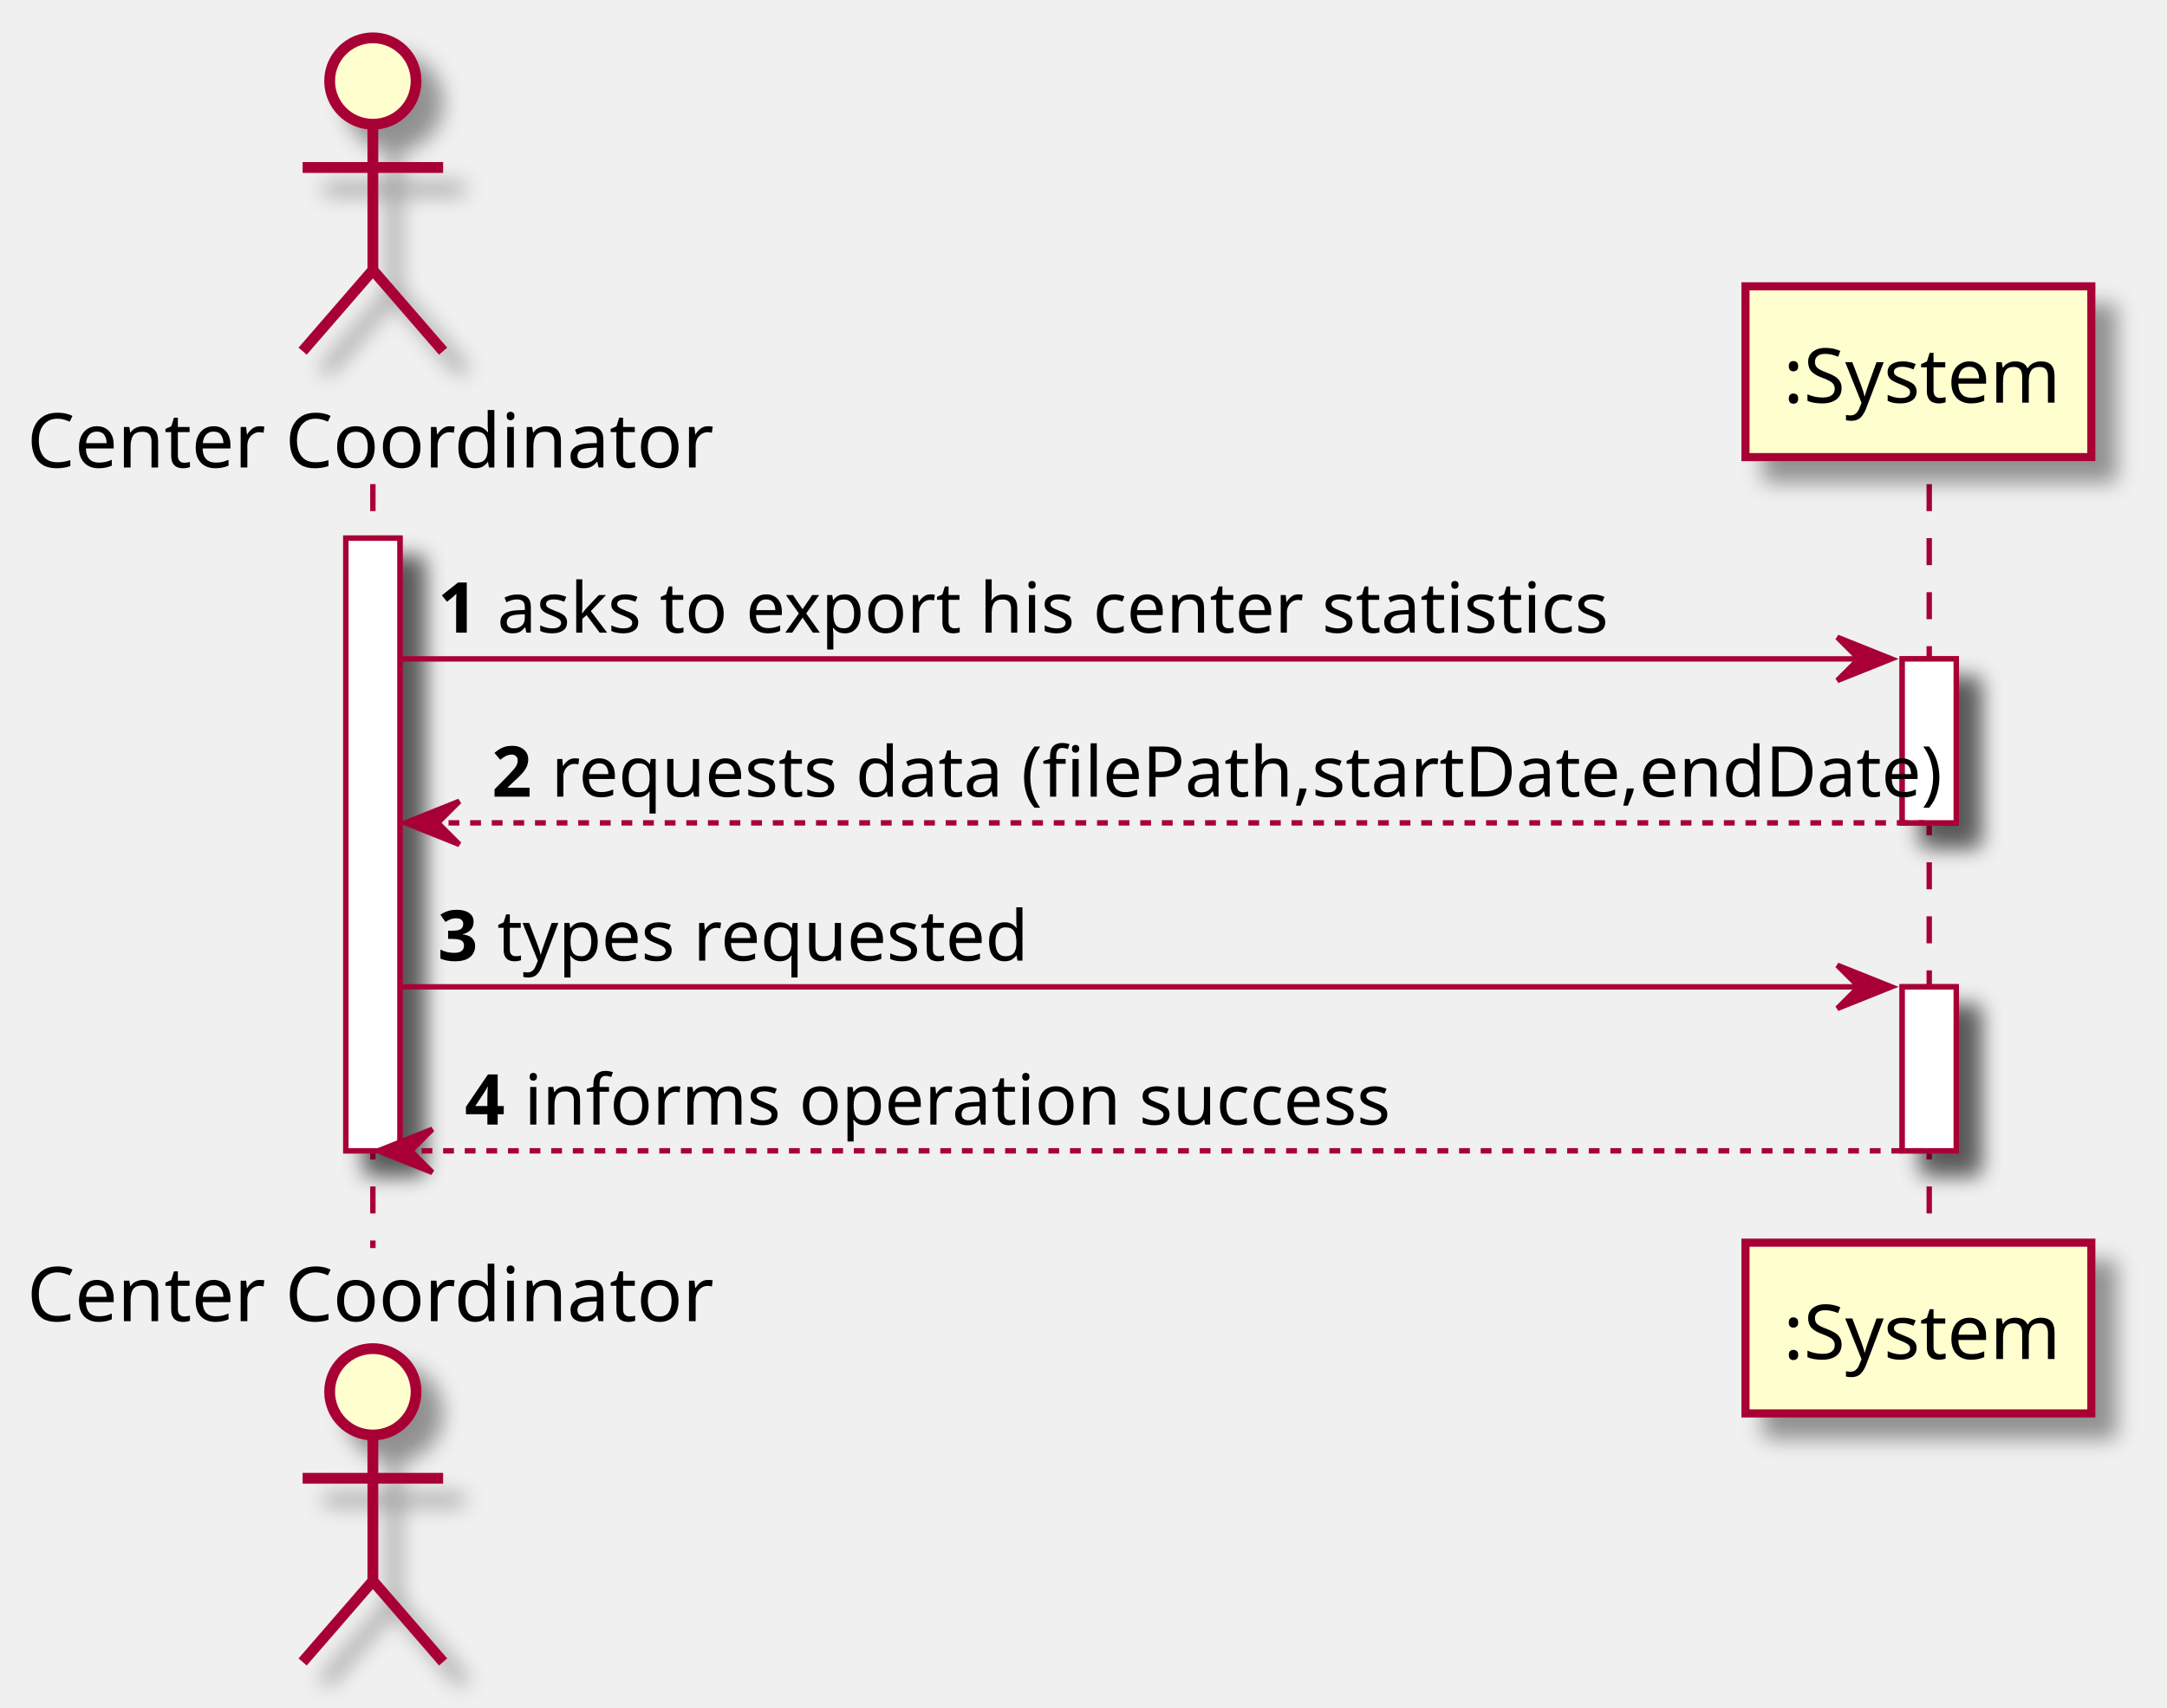
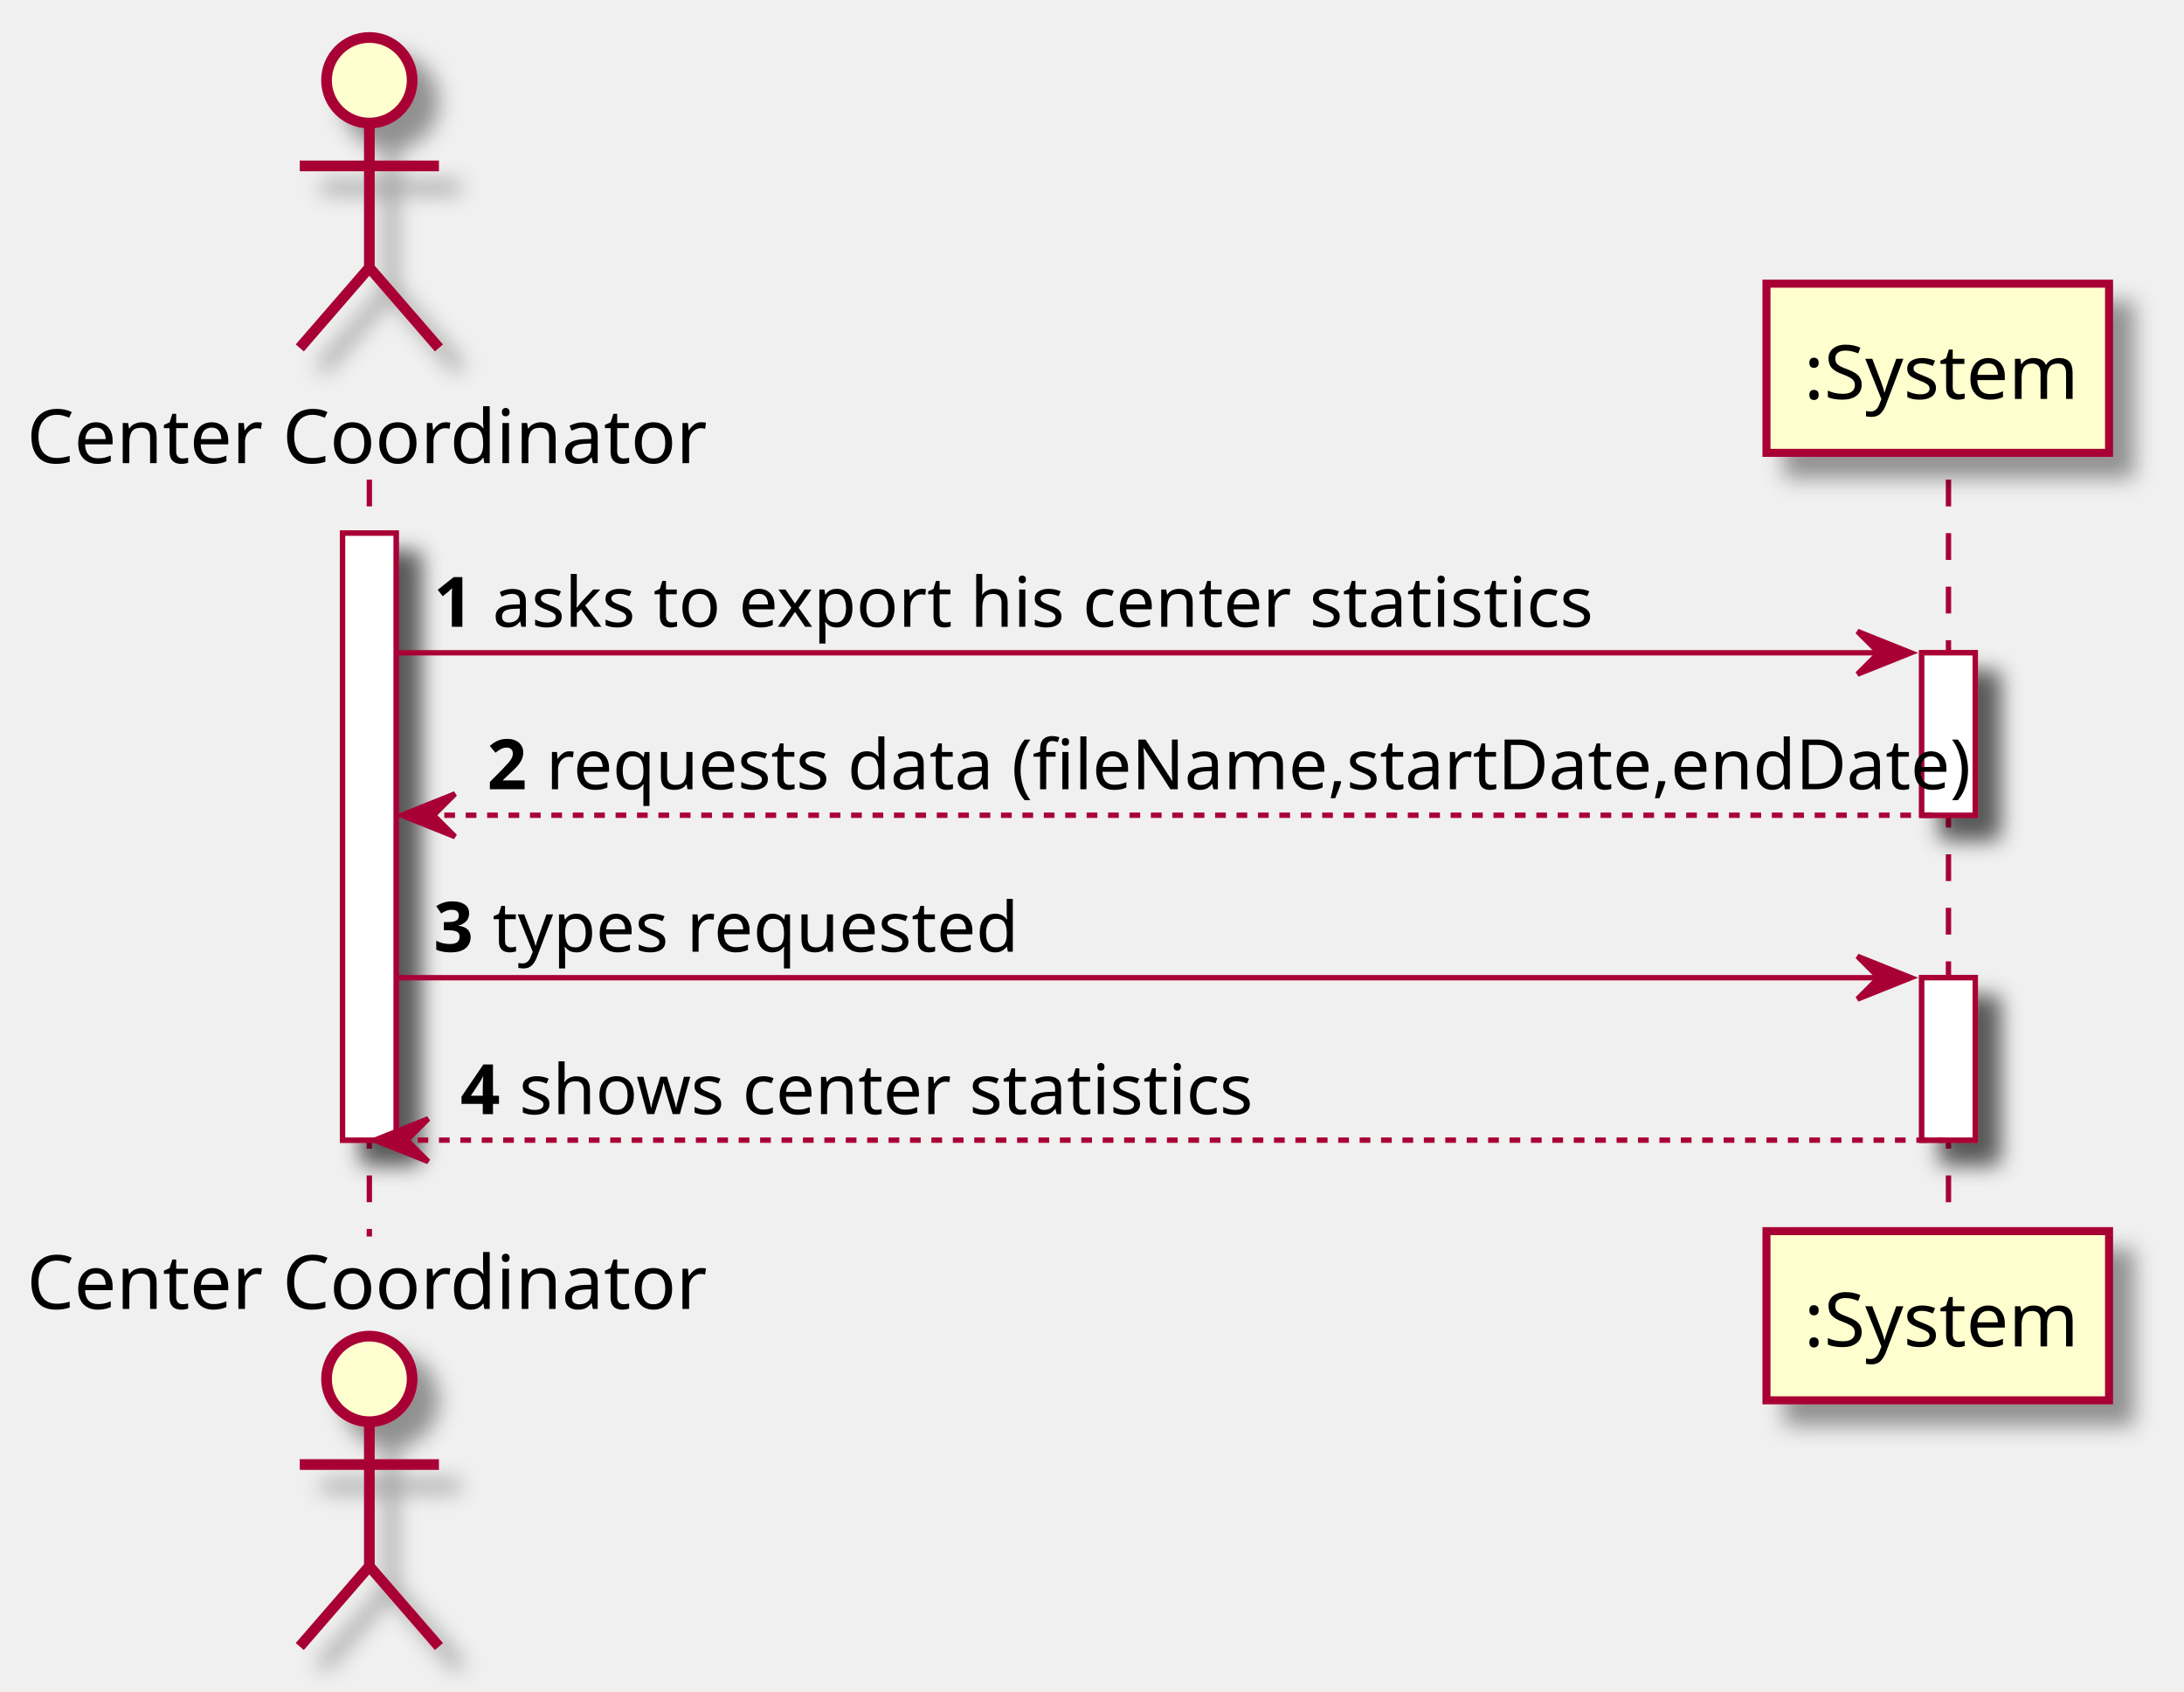
- <svg xmlns="http://www.w3.org/2000/svg" contentScriptType="application/ecmascript" contentStyleType="text/css" height="316px" preserveAspectRatio="none" style="width:401px;height:316px;background:#FFFFFF;" version="1.1" viewBox="0 0 401 316" width="401px" zoomAndPan="magnify">
+ <svg xmlns="http://www.w3.org/2000/svg" contentScriptType="application/ecmascript" contentStyleType="text/css" height="316px" preserveAspectRatio="none" style="width:408px;height:316px;background:#FFFFFF;" version="1.1" viewBox="0 0 408 316" width="408px" zoomAndPan="magnify">
  <defs>
-     <filter height="300%" id="fdqsed9ewvjw6" width="300%" x="-1" y="-1">
+     <filter height="300%" id="f1qoqtxl81dz1w" width="300%" x="-1" y="-1">
      <feGaussianBlur result="blurOut" stdDeviation="2.0" />
      <feColorMatrix in="blurOut" result="blurOut2" type="matrix" values="0 0 0 0 0 0 0 0 0 0 0 0 0 0 0 0 0 0 .4 0" />
      <feOffset dx="4.0" dy="4.0" in="blurOut2" result="blurOut3" />
      <feBlend in="SourceGraphic" in2="blurOut3" mode="normal" />
    </filter>
  </defs>
  <g>
-     <rect fill="#FFFFFF" filter="url(#fdqsed9ewvjw6)" height="113.406" style="stroke:#A80036;stroke-width:1.0;" width="10" x="64" y="99.609" />
-     <rect fill="#FFFFFF" filter="url(#fdqsed9ewvjw6)" height="30.352" style="stroke:#A80036;stroke-width:1.0;" width="10" x="352" y="121.961" />
-     <rect fill="#FFFFFF" filter="url(#fdqsed9ewvjw6)" height="30.352" style="stroke:#A80036;stroke-width:1.0;" width="10" x="352" y="182.664" />
+     <rect fill="#FFFFFF" filter="url(#f1qoqtxl81dz1w)" height="113.406" style="stroke:#A80036;stroke-width:1.0;" width="10" x="64" y="99.609" />
+     <rect fill="#FFFFFF" filter="url(#f1qoqtxl81dz1w)" height="30.352" style="stroke:#A80036;stroke-width:1.0;" width="10" x="359" y="121.961" />
+     <rect fill="#FFFFFF" filter="url(#f1qoqtxl81dz1w)" height="30.352" style="stroke:#A80036;stroke-width:1.0;" width="10" x="359" y="182.664" />
    <line style="stroke:#A80036;stroke-width:1.0;stroke-dasharray:5.0,5.0;" x1="69" x2="69" y1="89.609" y2="231.016" />
-     <line style="stroke:#A80036;stroke-width:1.0;stroke-dasharray:5.0,5.0;" x1="357" x2="357" y1="89.609" y2="231.016" />
+     <line style="stroke:#A80036;stroke-width:1.0;stroke-dasharray:5.0,5.0;" x1="364" x2="364" y1="89.609" y2="231.016" />
    <text fill="#000000" font-family="sans-serif" font-size="14" lengthAdjust="spacing" textLength="122" x="5" y="86.533">Center Coordinator</text>
-     <ellipse cx="69" cy="15" fill="#FEFECE" filter="url(#fdqsed9ewvjw6)" rx="8" ry="8" style="stroke:#A80036;stroke-width:2.0;" />
-     <path d="M69,23 L69,50 M56,31 L82,31 M69,50 L56,65 M69,50 L82,65 " fill="none" filter="url(#fdqsed9ewvjw6)" style="stroke:#A80036;stroke-width:2.0;" />
+     <ellipse cx="69" cy="15" fill="#FEFECE" filter="url(#f1qoqtxl81dz1w)" rx="8" ry="8" style="stroke:#A80036;stroke-width:2.0;" />
+     <path d="M69,23 L69,50 M56,31 L82,31 M69,50 L56,65 M69,50 L82,65 " fill="none" filter="url(#f1qoqtxl81dz1w)" style="stroke:#A80036;stroke-width:2.0;" />
    <text fill="#000000" font-family="sans-serif" font-size="14" lengthAdjust="spacing" textLength="122" x="5" y="244.549">Center Coordinator</text>
-     <ellipse cx="69" cy="257.625" fill="#FEFECE" filter="url(#fdqsed9ewvjw6)" rx="8" ry="8" style="stroke:#A80036;stroke-width:2.0;" />
-     <path d="M69,265.625 L69,292.625 M56,273.625 L82,273.625 M69,292.625 L56,307.625 M69,292.625 L82,307.625 " fill="none" filter="url(#fdqsed9ewvjw6)" style="stroke:#A80036;stroke-width:2.0;" />
-     <rect fill="#FEFECE" filter="url(#fdqsed9ewvjw6)" height="31.609" style="stroke:#A80036;stroke-width:1.5;" width="64" x="323" y="53" />
-     <text fill="#000000" font-family="sans-serif" font-size="14" lengthAdjust="spacing" textLength="50" x="330" y="74.533">:System</text>
-     <rect fill="#FEFECE" filter="url(#fdqsed9ewvjw6)" height="31.609" style="stroke:#A80036;stroke-width:1.5;" width="64" x="323" y="230.016" />
-     <text fill="#000000" font-family="sans-serif" font-size="14" lengthAdjust="spacing" textLength="50" x="330" y="251.549">:System</text>
-     <rect fill="#FFFFFF" filter="url(#fdqsed9ewvjw6)" height="113.406" style="stroke:#A80036;stroke-width:1.0;" width="10" x="64" y="99.609" />
-     <rect fill="#FFFFFF" filter="url(#fdqsed9ewvjw6)" height="30.352" style="stroke:#A80036;stroke-width:1.0;" width="10" x="352" y="121.961" />
-     <rect fill="#FFFFFF" filter="url(#fdqsed9ewvjw6)" height="30.352" style="stroke:#A80036;stroke-width:1.0;" width="10" x="352" y="182.664" />
-     <polygon fill="#A80036" points="340,117.961,350,121.961,340,125.961,344,121.961" style="stroke:#A80036;stroke-width:1.0;" />
-     <line style="stroke:#A80036;stroke-width:1.0;" x1="74" x2="346" y1="121.961" y2="121.961" />
+     <ellipse cx="69" cy="257.625" fill="#FEFECE" filter="url(#f1qoqtxl81dz1w)" rx="8" ry="8" style="stroke:#A80036;stroke-width:2.0;" />
+     <path d="M69,265.625 L69,292.625 M56,273.625 L82,273.625 M69,292.625 L56,307.625 M69,292.625 L82,307.625 " fill="none" filter="url(#f1qoqtxl81dz1w)" style="stroke:#A80036;stroke-width:2.0;" />
+     <rect fill="#FEFECE" filter="url(#f1qoqtxl81dz1w)" height="31.609" style="stroke:#A80036;stroke-width:1.5;" width="64" x="330" y="53" />
+     <text fill="#000000" font-family="sans-serif" font-size="14" lengthAdjust="spacing" textLength="50" x="337" y="74.533">:System</text>
+     <rect fill="#FEFECE" filter="url(#f1qoqtxl81dz1w)" height="31.609" style="stroke:#A80036;stroke-width:1.5;" width="64" x="330" y="230.016" />
+     <text fill="#000000" font-family="sans-serif" font-size="14" lengthAdjust="spacing" textLength="50" x="337" y="251.549">:System</text>
+     <rect fill="#FFFFFF" filter="url(#f1qoqtxl81dz1w)" height="113.406" style="stroke:#A80036;stroke-width:1.0;" width="10" x="64" y="99.609" />
+     <rect fill="#FFFFFF" filter="url(#f1qoqtxl81dz1w)" height="30.352" style="stroke:#A80036;stroke-width:1.0;" width="10" x="359" y="121.961" />
+     <rect fill="#FFFFFF" filter="url(#f1qoqtxl81dz1w)" height="30.352" style="stroke:#A80036;stroke-width:1.0;" width="10" x="359" y="182.664" />
+     <polygon fill="#A80036" points="347,117.961,357,121.961,347,125.961,351,121.961" style="stroke:#A80036;stroke-width:1.0;" />
+     <line style="stroke:#A80036;stroke-width:1.0;" x1="74" x2="353" y1="121.961" y2="121.961" />
    <text fill="#000000" font-family="sans-serif" font-size="13" font-weight="bold" lengthAdjust="spacing" textLength="7" x="81" y="117.105">1</text>
    <text fill="#000000" font-family="sans-serif" font-size="13" lengthAdjust="spacing" textLength="201" x="92" y="117.105">asks to export his center statistics</text>
    <polygon fill="#A80036" points="85,148.312,75,152.312,85,156.312,81,152.312" style="stroke:#A80036;stroke-width:1.0;" />
-     <line style="stroke:#A80036;stroke-width:1.0;stroke-dasharray:2.0,2.0;" x1="79" x2="356" y1="152.312" y2="152.312" />
+     <line style="stroke:#A80036;stroke-width:1.0;stroke-dasharray:2.0,2.0;" x1="79" x2="363" y1="152.312" y2="152.312" />
    <text fill="#000000" font-family="sans-serif" font-size="13" font-weight="bold" lengthAdjust="spacing" textLength="7" x="91" y="147.456">2</text>
-     <text fill="#000000" font-family="sans-serif" font-size="13" lengthAdjust="spacing" textLength="243" x="102" y="147.456">requests data (filePath,startDate,endDate)</text>
-     <polygon fill="#A80036" points="340,178.664,350,182.664,340,186.664,344,182.664" style="stroke:#A80036;stroke-width:1.0;" />
-     <line style="stroke:#A80036;stroke-width:1.0;" x1="74" x2="346" y1="182.664" y2="182.664" />
+     <text fill="#000000" font-family="sans-serif" font-size="13" lengthAdjust="spacing" textLength="250" x="102" y="147.456">requests data (fileName,startDate,endDate)</text>
+     <polygon fill="#A80036" points="347,178.664,357,182.664,347,186.664,351,182.664" style="stroke:#A80036;stroke-width:1.0;" />
+     <line style="stroke:#A80036;stroke-width:1.0;" x1="74" x2="353" y1="182.664" y2="182.664" />
    <text fill="#000000" font-family="sans-serif" font-size="13" font-weight="bold" lengthAdjust="spacing" textLength="7" x="81" y="177.808">3</text>
    <text fill="#000000" font-family="sans-serif" font-size="13" lengthAdjust="spacing" textLength="93" x="92" y="177.808">types requested</text>
    <polygon fill="#A80036" points="80,209.016,70,213.016,80,217.016,76,213.016" style="stroke:#A80036;stroke-width:1.0;" />
-     <line style="stroke:#A80036;stroke-width:1.0;stroke-dasharray:2.0,2.0;" x1="74" x2="356" y1="213.016" y2="213.016" />
+     <line style="stroke:#A80036;stroke-width:1.0;stroke-dasharray:2.0,2.0;" x1="74" x2="363" y1="213.016" y2="213.016" />
    <text fill="#000000" font-family="sans-serif" font-size="13" font-weight="bold" lengthAdjust="spacing" textLength="7" x="86" y="208.159">4</text>
-     <text fill="#000000" font-family="sans-serif" font-size="13" lengthAdjust="spacing" textLength="152" x="97" y="208.159">informs operation success</text>
+     <text fill="#000000" font-family="sans-serif" font-size="13" lengthAdjust="spacing" textLength="134" x="97" y="208.159">shows center statistics</text>
  </g>
</svg>
